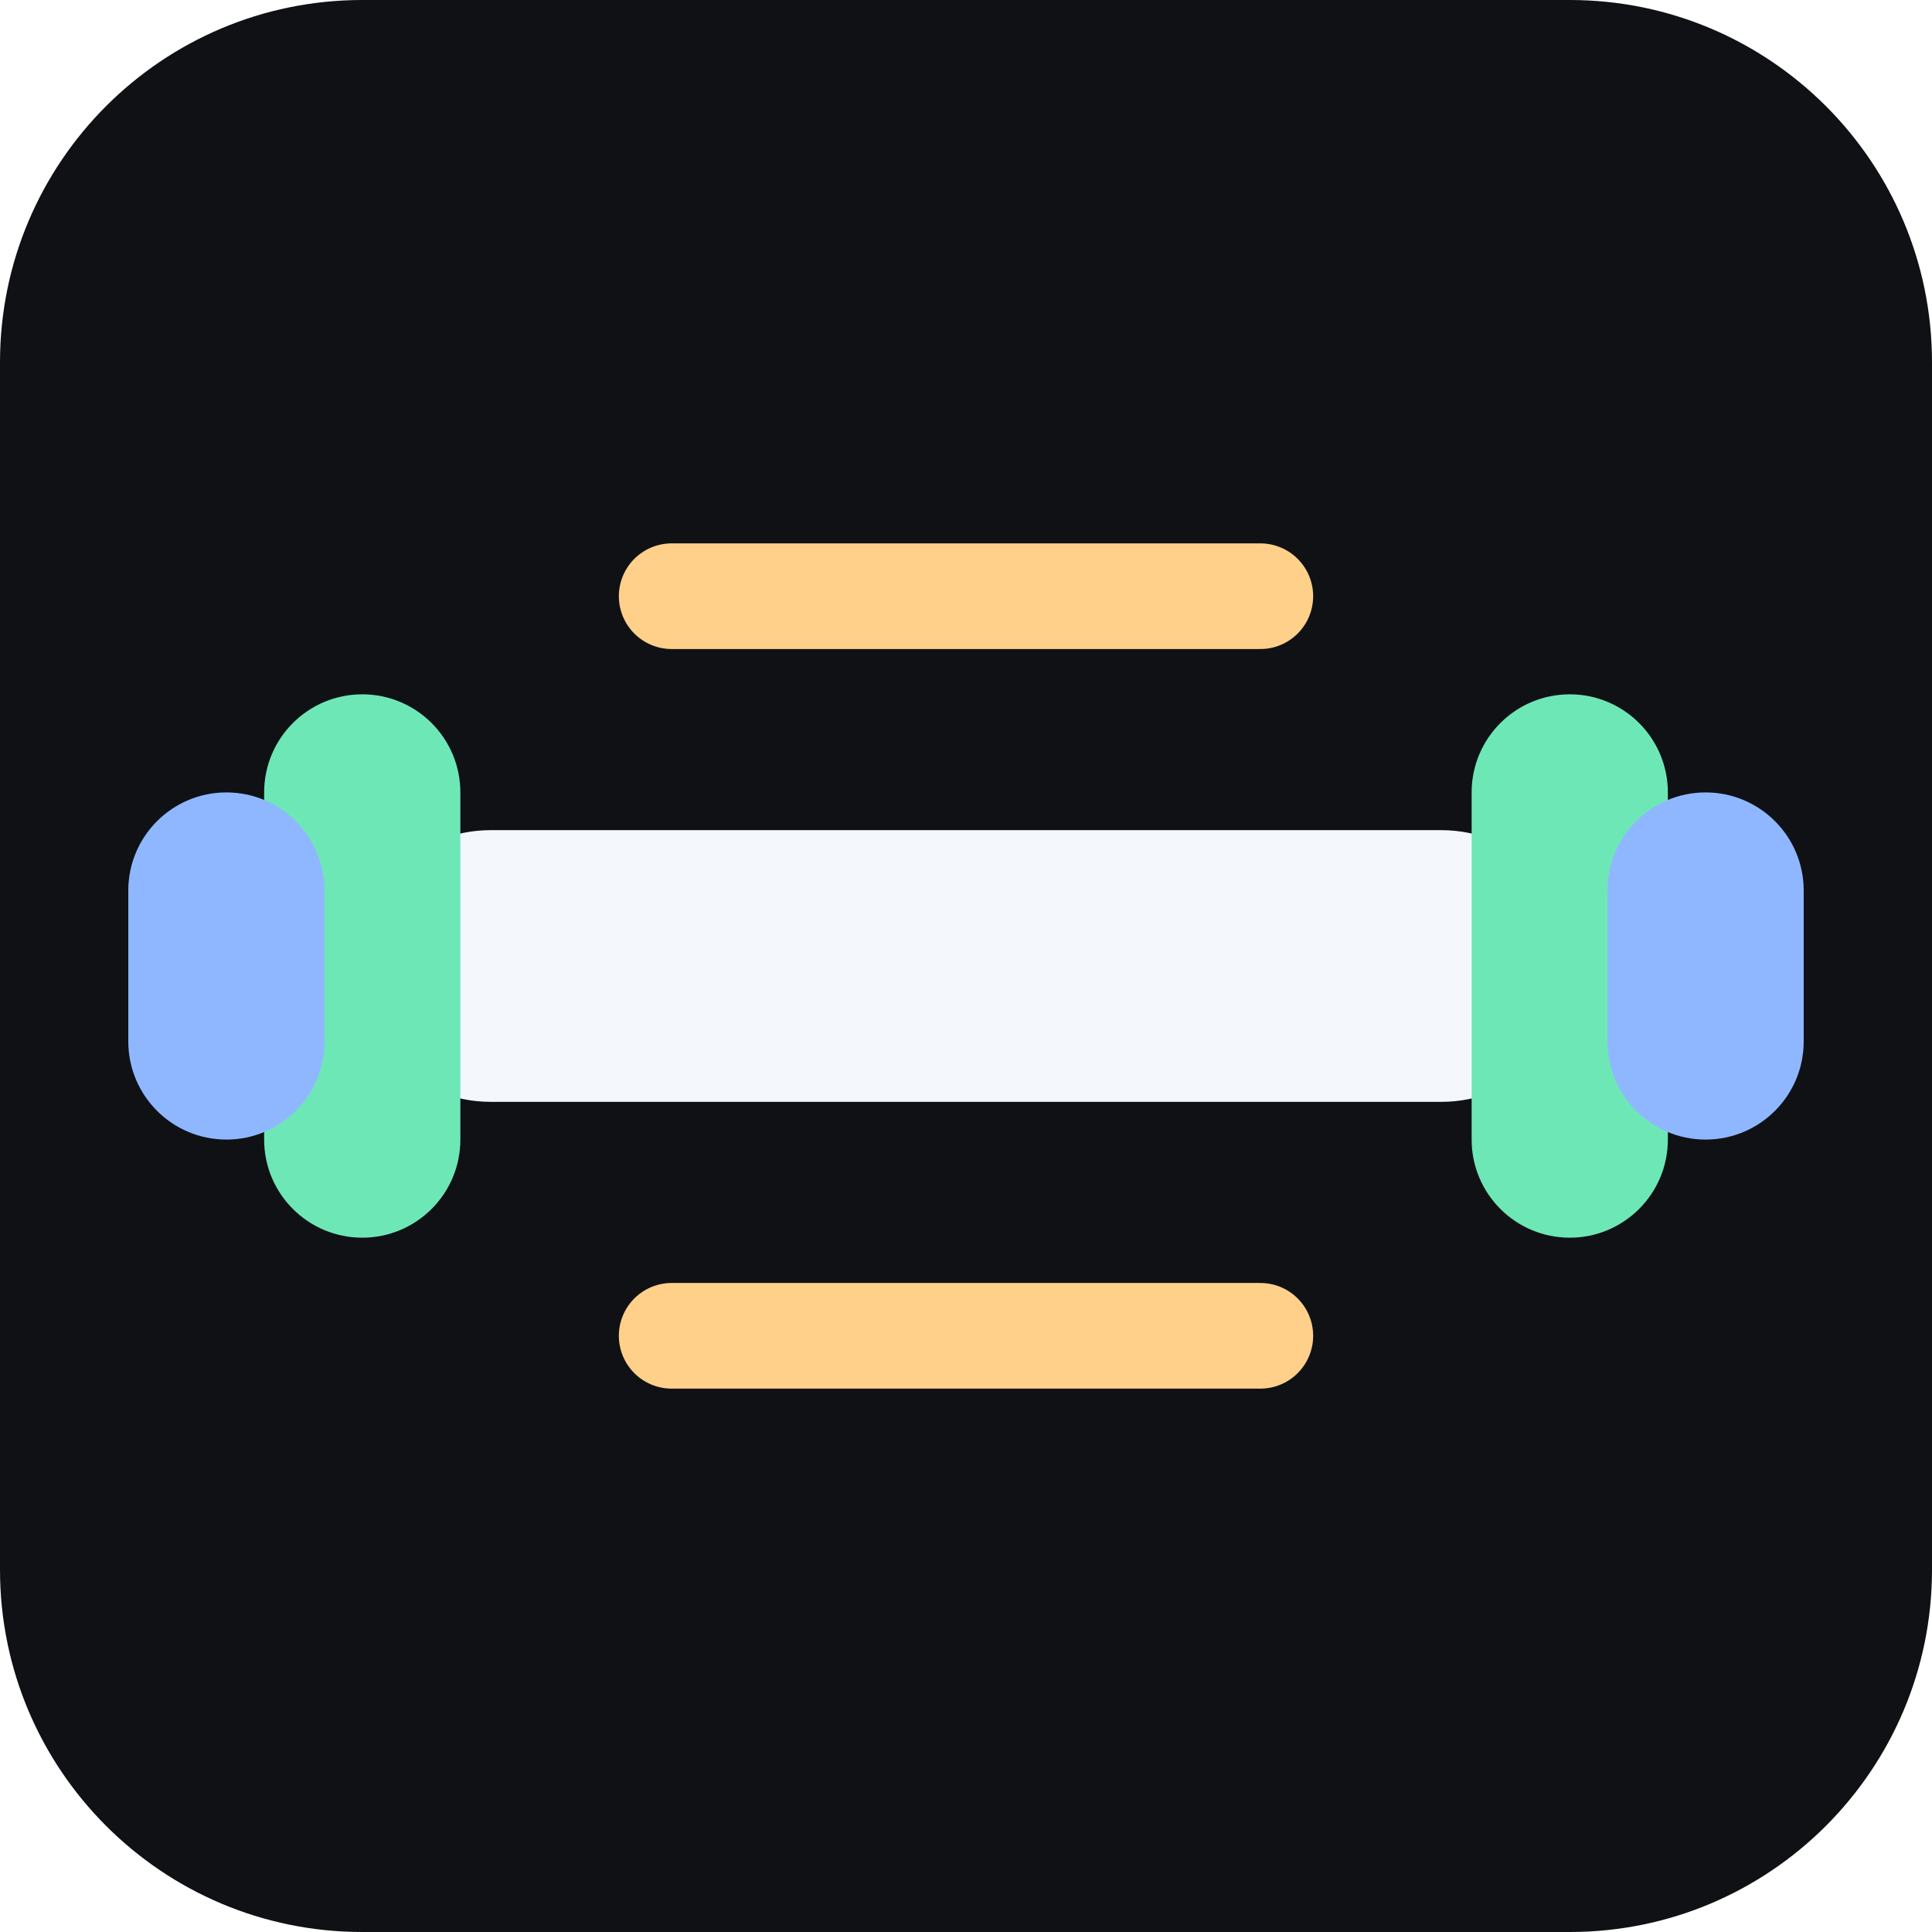
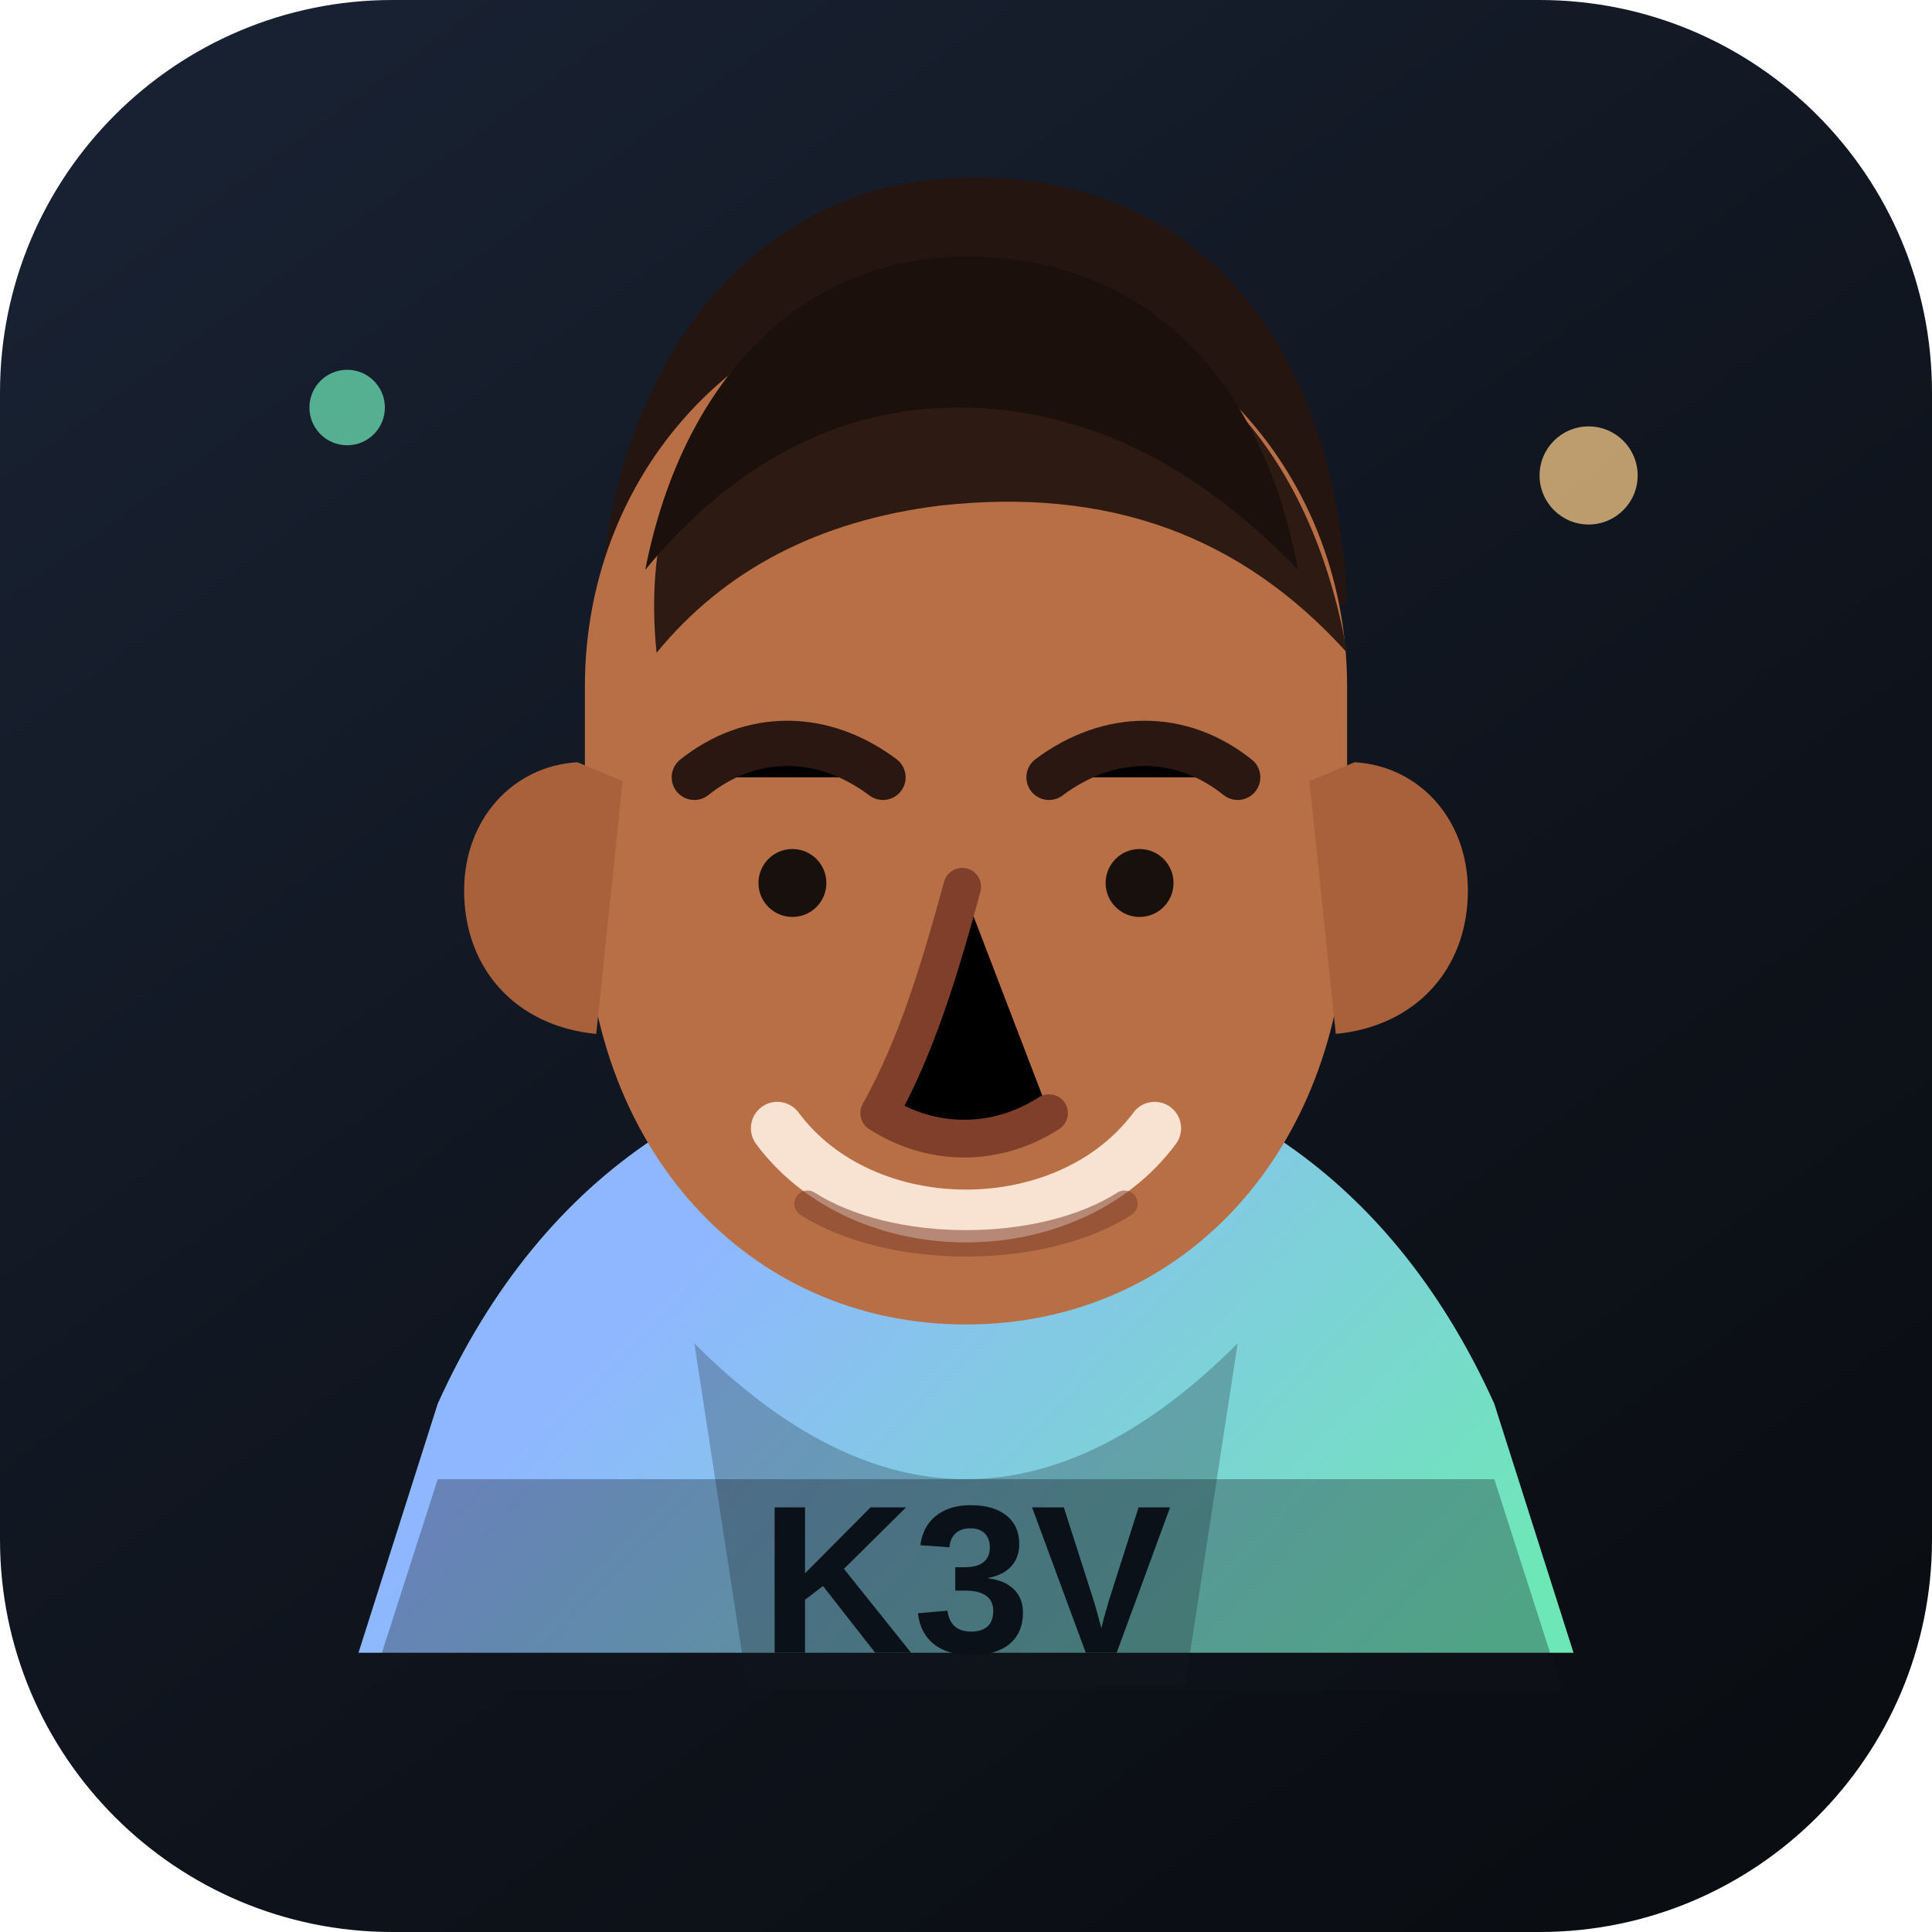
- <svg xmlns="http://www.w3.org/2000/svg" viewBox="0 0 512 512">
-   <rect width="512" height="512" rx="96" fill="#0f1115" />
-   <rect x="94" y="220" width="324" height="72" rx="36" fill="#f4f7fb" />
-   <rect x="70" y="184" width="52" height="144" rx="26" fill="#6ee7b7" />
-   <rect x="390" y="184" width="52" height="144" rx="26" fill="#6ee7b7" />
-   <rect x="34" y="210" width="52" height="92" rx="26" fill="#8fb7ff" />
-   <rect x="426" y="210" width="52" height="92" rx="26" fill="#8fb7ff" />
-   <path d="M178 158h156M178 354h156" stroke="#ffd08a" stroke-width="28" stroke-linecap="round" />
+ <svg xmlns="http://www.w3.org/2000/svg" viewBox="0 0 512 512" role="img" aria-label="Smiling Hispanic athlete logo">
+   <defs>
+     <linearGradient id="bg" x1="80" y1="20" x2="430" y2="500" gradientUnits="userSpaceOnUse">
+       <stop stop-color="#182131" />
+       <stop offset="0.58" stop-color="#0f141d" />
+       <stop offset="1" stop-color="#0a0d12" />
+     </linearGradient>
+     <linearGradient id="shirt" x1="178" y1="340" x2="336" y2="492" gradientUnits="userSpaceOnUse">
+       <stop stop-color="#8fb7ff" />
+       <stop offset="1" stop-color="#6ee7b7" />
+     </linearGradient>
+   </defs>
+   <rect width="512" height="512" rx="104" fill="url(#bg)" />
+   <circle cx="92" cy="108" r="10" fill="#6ee7b7" opacity="0.72" />
+   <circle cx="421" cy="126" r="13" fill="#ffd08a" opacity="0.72" />
+   <path d="M116 372c28-62 78-94 140-94s112 32 140 94l21 66H95l21-66Z" fill="url(#shirt)" />
+   <path d="M184 356c24 24 48 36 72 36s48-12 72-36l-14 91H198l-14-91Z" fill="#121a24" opacity="0.26" />
+   <path d="M159 160c4-66 42-113 99-113 60 0 96 44 99 113l-20 4c-23-26-48-39-77-39-30 0-57 13-82 39l-19-4Z" fill="#241510" />
+   <path d="M155 182c0-59 45-105 101-105s101 46 101 105v56c0 66-43 113-101 113s-101-47-101-113v-56Z" fill="#b96f45" />
+   <path d="M153 202c-17 1-30 15-30 34 0 21 14 36 35 38l7-67-12-5ZM359 202c17 1 30 15 30 34 0 21-14 36-35 38l-7-67 12-5Z" fill="#a9613c" />
+   <path d="M174 173c18-22 43-35 75-39 45-5 80 8 108 39-10-57-45-94-101-94-52 0-88 36-82 94Z" fill="#2d1a13" />
+   <path d="M184 206c15-12 34-12 50 0M278 206c16-12 35-12 50 0" stroke="#2a1711" stroke-width="12" stroke-linecap="round" />
+   <circle cx="210" cy="234" r="9" fill="#17100d" />
+   <circle cx="302" cy="234" r="9" fill="#17100d" />
+   <path d="M255 235c-6 22-12 42-22 60 14 9 31 9 45 0" stroke="#7f3f2b" stroke-width="10" stroke-linecap="round" stroke-linejoin="round" />
+   <path d="M206 299c23 31 77 31 100 0" fill="none" stroke="#f8e2d2" stroke-width="14" stroke-linecap="round" />
+   <path d="M214 319c22 14 62 14 84 0" fill="none" stroke="#7f3f2b" stroke-width="7" stroke-linecap="round" opacity="0.55" />
+   <path d="M171 151c10-51 42-83 85-83 46 0 78 30 88 83-28-29-58-43-90-43-31 0-59 14-83 43Z" fill="#1b100c" />
+   <path d="M116 392h280l18 56H98l18-56Z" fill="#0f141d" opacity="0.32" />
+   <text x="256" y="438" text-anchor="middle" font-family="Arial, sans-serif" font-weight="900" font-size="56" letter-spacing="0" fill="#0b1119">K3V</text>
</svg>
